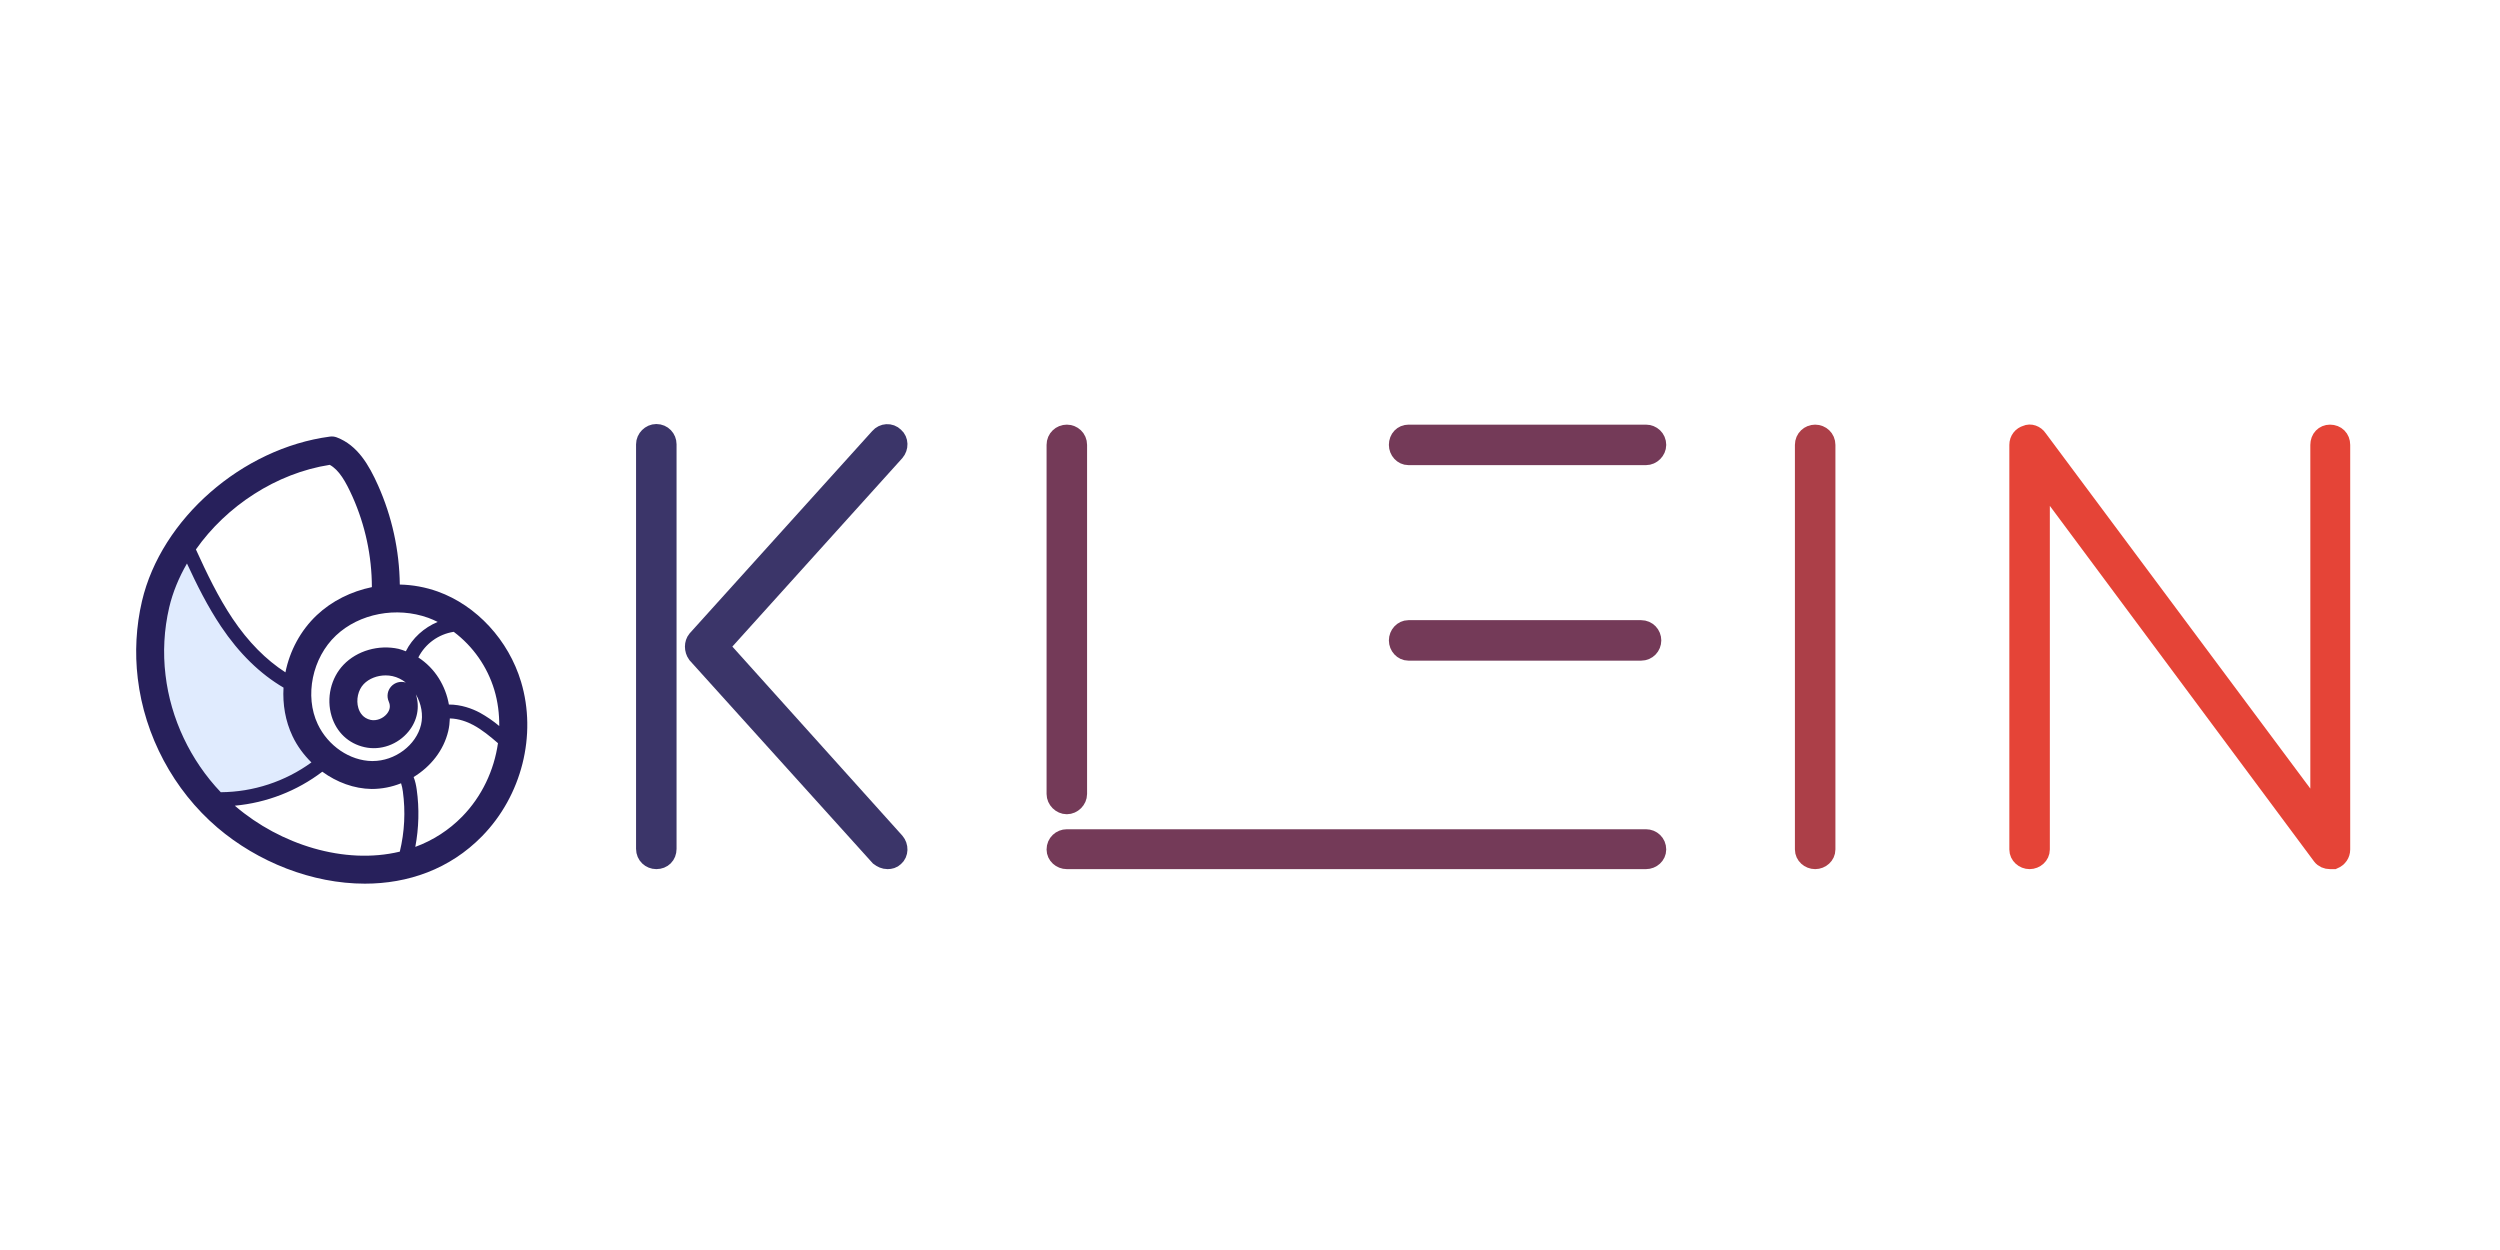
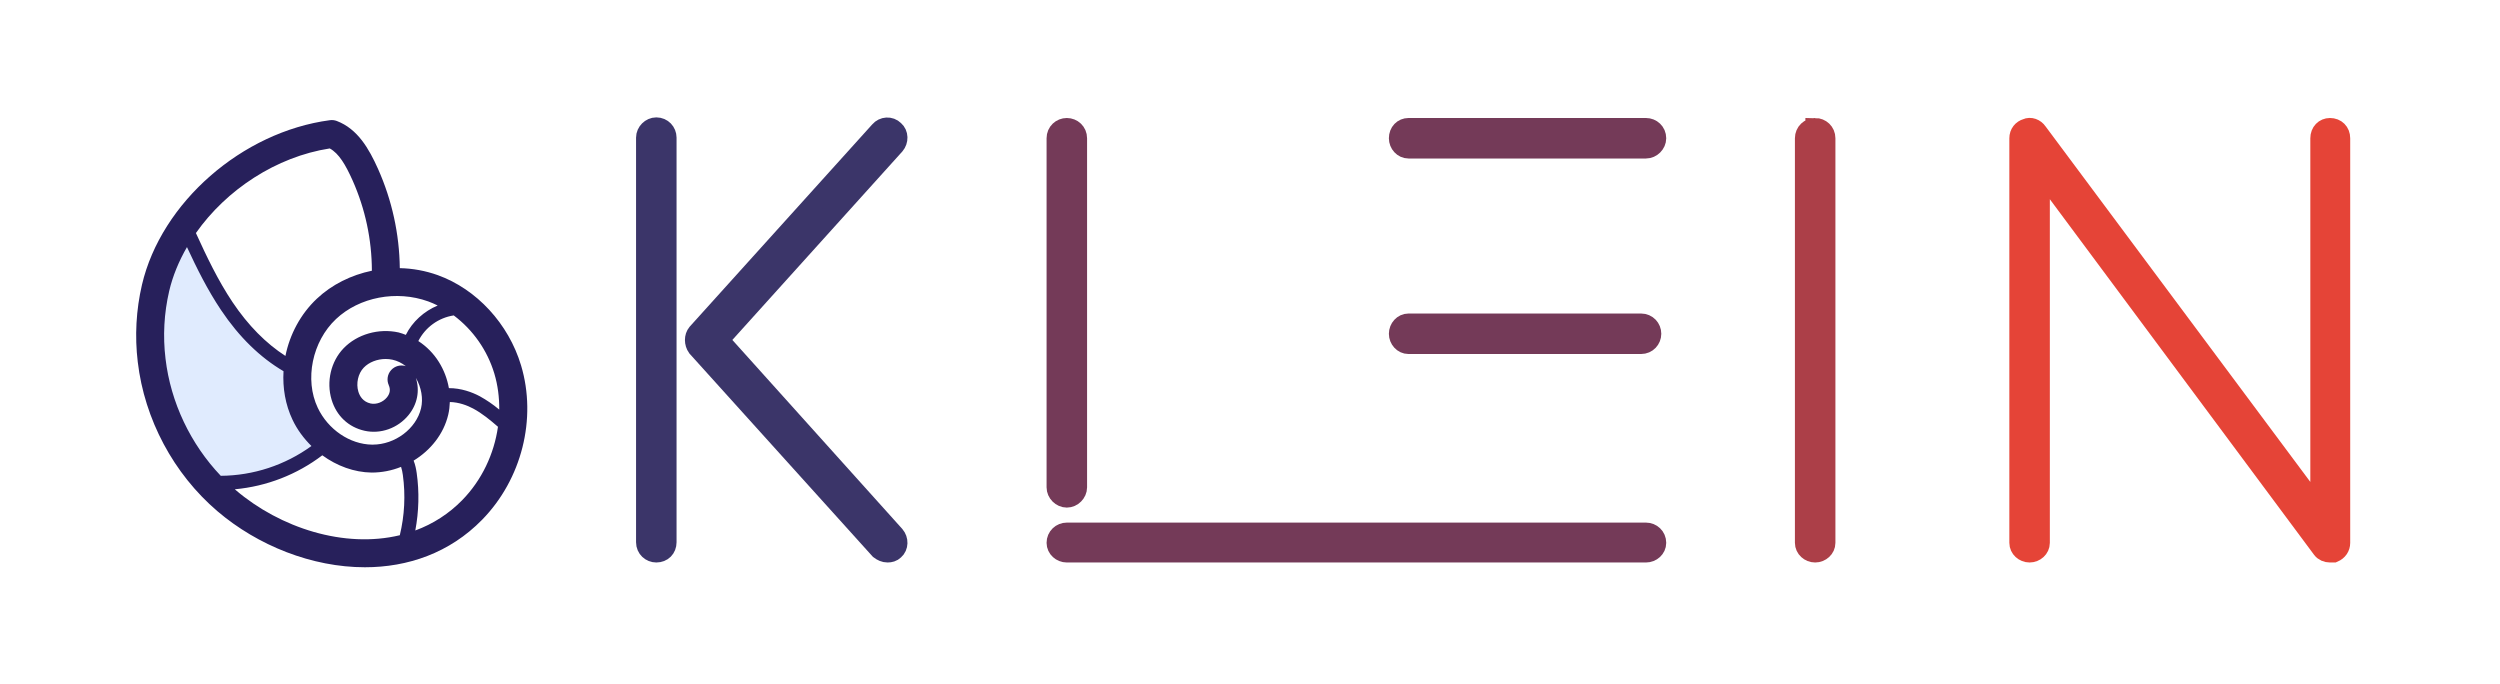
- <svg xmlns="http://www.w3.org/2000/svg" width="1280" height="640">
+ <svg xmlns="http://www.w3.org/2000/svg" width="1280" height="350">
  <g>
-     <rect x="-1" y="-1" width="1282" height="642" id="canvas_background" fill="none" />
+     <rect fill="none" id="canvas_background" height="352" width="1282" y="-1" x="-1" />
  </g>
  <g>
-     <g id="logo-group" stroke="null">
-       <g id="logo-center" stroke="null">
-         <g id="title" text-anchor="middle" font-family="'Brandmark Stencil 1'" font-size="72px" font-weight="normal" font-style="normal" stroke="null">
-           <path id="path98315" d="m336.027,439.993c-2.842,0 -5.368,-2.211 -5.368,-5.368l0,-207.157c0,-2.842 2.526,-5.368 5.368,-5.368c3.158,0 5.368,2.526 5.368,5.368l0,207.157c0,3.158 -2.211,5.368 -5.368,5.368zm118.421,0c-1.579,0 -2.842,-0.632 -4.105,-1.579l-93.473,-103.579c-1.579,-2.211 -1.579,-5.368 0,-7.263l93.473,-103.579c1.895,-2.211 5.368,-2.526 7.579,-0.316c2.211,1.895 2.211,5.368 0.316,7.579l-90,99.789l90,100.105c1.895,2.211 1.895,5.684 -0.316,7.579c-0.947,0.947 -2.211,1.263 -3.474,1.263l0,0z" stroke-width="10" stroke-miterlimit="2" fill="#3b3569" stroke="#3b3569" />
-           <path id="path98317" d="m546.214,411.888c2.842,0 5.368,-2.526 5.368,-5.368l0,-178.736c0,-3.158 -2.526,-5.368 -5.368,-5.368c-2.842,0 -5.368,2.211 -5.368,5.368l0,178.736c0,2.842 2.526,5.368 5.368,5.368zm174.947,-178.736l121.579,0c2.842,0 5.368,-2.526 5.368,-5.368c0,-3.158 -2.526,-5.368 -5.368,-5.368l-121.579,0c-2.842,0 -5.053,2.211 -5.053,5.368c0,2.842 2.211,5.368 5.053,5.368zm0,100.105l119.052,0c3.158,0 5.368,-2.526 5.368,-5.368c0,-2.842 -2.211,-5.368 -5.368,-5.368l-119.052,0c-2.842,0 -5.053,2.526 -5.053,5.368c0,2.842 2.211,5.368 5.053,5.368zm121.579,96.316l-296.526,0c-2.842,0 -5.368,2.211 -5.368,5.368c0,2.842 2.526,5.053 5.368,5.053l296.526,0c2.842,0 5.368,-2.211 5.368,-5.053c0,-3.158 -2.526,-5.368 -5.368,-5.368z" stroke-width="10" stroke-miterlimit="2" fill="#743a58" stroke="#743a58" />
-           <path id="path98319" d="m929.364,222.415c-2.842,0 -5.368,2.211 -5.368,5.368l0,207.157c0,2.842 2.526,5.053 5.368,5.053c2.842,0 5.368,-2.211 5.368,-5.053l0,-207.157c0,-3.158 -2.526,-5.368 -5.368,-5.368z" stroke-width="10" stroke-miterlimit="2" fill="#ac3f48" stroke="#ac3f48" />
-           <path id="path98321" d="m1192.939,222.415c-2.842,0 -5.053,2.211 -5.053,5.368l0,191.052l-144.631,-194.21c-1.263,-1.895 -3.789,-2.842 -5.684,-1.895c-2.211,0.632 -3.789,2.526 -3.789,5.053l0,207.157c0,2.842 2.526,5.053 5.368,5.053c2.842,0 5.368,-2.211 5.368,-5.053l0,-191.052l144.315,194.21c0.947,1.263 2.526,1.895 4.105,1.895l1.895,0c2.211,-0.947 3.474,-2.842 3.474,-5.053l0,-207.157c0,-3.158 -2.211,-5.368 -5.368,-5.368z" stroke-width="10" stroke-miterlimit="2" fill="#e54437" stroke="#e54437" />
+     <g stroke="null" id="logo-group">
+       <g stroke="null" id="logo-center">
+         <g stroke="null" font-style="normal" font-weight="normal" font-size="72px" font-family="'Brandmark Stencil 1'" text-anchor="middle" id="title">
+           <path stroke="#3b3569" fill="#3b3569" stroke-miterlimit="2" stroke-width="10" d="m336.027,282.993c-2.842,0 -5.368,-2.211 -5.368,-5.368l0,-207.157c0,-2.842 2.526,-5.368 5.368,-5.368c3.158,0 5.368,2.526 5.368,5.368l0,207.157c0,3.158 -2.211,5.368 -5.368,5.368zm118.421,0c-1.579,0 -2.842,-0.632 -4.105,-1.579l-93.473,-103.579c-1.579,-2.211 -1.579,-5.368 0,-7.263l93.473,-103.579c1.895,-2.211 5.368,-2.526 7.579,-0.316c2.211,1.895 2.211,5.368 0.316,7.579l-90,99.789l90,100.105c1.895,2.211 1.895,5.684 -0.316,7.579c-0.947,0.947 -2.211,1.263 -3.474,1.263l0,0z" id="path98315" />
+           <path stroke="#743a58" fill="#743a58" stroke-miterlimit="2" stroke-width="10" d="m546.214,254.888c2.842,0 5.368,-2.526 5.368,-5.368l0,-178.736c0,-3.158 -2.526,-5.368 -5.368,-5.368c-2.842,0 -5.368,2.211 -5.368,5.368l0,178.736c0,2.842 2.526,5.368 5.368,5.368zm174.947,-178.736l121.579,0c2.842,0 5.368,-2.526 5.368,-5.368c0,-3.158 -2.526,-5.368 -5.368,-5.368l-121.579,0c-2.842,0 -5.053,2.211 -5.053,5.368c0,2.842 2.211,5.368 5.053,5.368zm0,100.105l119.052,0c3.158,0 5.368,-2.526 5.368,-5.368c0,-2.842 -2.211,-5.368 -5.368,-5.368l-119.052,0c-2.842,0 -5.053,2.526 -5.053,5.368c0,2.842 2.211,5.368 5.053,5.368zm121.579,96.316l-296.526,0c-2.842,0 -5.368,2.211 -5.368,5.368c0,2.842 2.526,5.053 5.368,5.053l296.526,0c2.842,0 5.368,-2.211 5.368,-5.053c0,-3.158 -2.526,-5.368 -5.368,-5.368z" id="path98317" />
+           <path stroke="#ac3f48" fill="#ac3f48" stroke-miterlimit="2" stroke-width="10" d="m929.364,65.415c-2.842,0 -5.368,2.211 -5.368,5.368l0,207.157c0,2.842 2.526,5.053 5.368,5.053c2.842,0 5.368,-2.211 5.368,-5.053l0,-207.157c0,-3.158 -2.526,-5.368 -5.368,-5.368z" id="path98319" />
+           <path stroke="#e54437" fill="#e54437" stroke-miterlimit="2" stroke-width="10" d="m1192.939,65.415c-2.842,0 -5.053,2.211 -5.053,5.368l0,191.052l-144.631,-194.21c-1.263,-1.895 -3.789,-2.842 -5.684,-1.895c-2.211,0.632 -3.789,2.526 -3.789,5.053l0,207.157c0,2.842 2.526,5.053 5.368,5.053c2.842,0 5.368,-2.211 5.368,-5.053l0,-191.052l144.315,194.21c0.947,1.263 2.526,1.895 4.105,1.895l1.895,0c2.211,-0.947 3.474,-2.842 3.474,-5.053l0,-207.157c0,-3.158 -2.211,-5.368 -5.368,-5.368z" id="path98321" />
        </g>
      </g>
    </g>
-     <g stroke="null">
-       <path stroke="null" p-id="10484" fill="#E0EBFE" d="m152.407,350.722s-39.47,-16.33 -57.939,-73.583c0,0 -28.641,37.968 -14.907,80.521s30.686,52.982 30.686,52.982s44.52,-5.35 57.124,-22.632c0,0 -13.662,-6.008 -14.964,-37.288z" />
-       <path stroke="null" data-spm-anchor-id="a313x.7781069.0.i45" p-id="10485" fill="#27205b" d="m224.13,302.869a61.351,61.351 0 0 0 -19.435,-3.576a128.482,128.482 0 0 0 -11.123,-50.772c-4.642,-10.358 -10.422,-20.508 -21.151,-24.585a7.103,7.103 0 0 0 -3.483,-0.401c-45.014,5.966 -86.386,42.174 -96.243,84.226a114.305,114.305 0 0 0 -2.16,39.57c3.462,29.377 18.326,57.224 40.772,76.394c20.672,17.639 48.497,28.712 75.521,28.712c21.952,0 43.376,-7.303 60.013,-24.32c20.3,-20.751 28.118,-51.766 19.942,-79.033c-6.409,-21.337 -22.746,-39.055 -42.653,-46.215zm-55.292,-64.87c4.735,2.589 8.133,8.462 11.688,16.38a114.276,114.276 0 0 1 9.878,46.23c-10.565,2.189 -20.457,7.06 -28.161,14.313c-8.383,7.883 -13.884,18.326 -16.108,29.32c-9.9,-6.402 -19.013,-15.515 -27.06,-27.517c-7.396,-11.044 -13.247,-23.29 -18.769,-35.407c15.608,-22.217 41.158,-39.07 68.525,-43.318l0.007,0zm-84.09,107.667a99.999,99.999 0 0 1 1.874,-34.642c1.831,-7.811 4.993,-15.372 9.106,-22.518c5.093,10.994 10.586,22.01 17.41,32.196c9.356,13.97 20.15,24.392 32.024,31.351c-0.501,8.555 0.944,17.146 4.614,24.871c2.403,5.079 5.772,9.571 9.678,13.44a80.006,80.006 0 0 1 -46.423,15.25c-15.486,-16.266 -25.658,-37.596 -28.283,-59.949zm119.955,90.371c-28.34,6.824 -61.158,-3.612 -84.105,-23.197c-0.122,-0.107 -0.222,-0.229 -0.343,-0.329a87.173,87.173 0 0 0 44.77,-17.396c7.461,5.436 16.294,8.727 25.293,8.841a40.343,40.343 0 0 0 15.028,-2.918c0.443,1.309 0.715,2.775 0.916,4.177a83.003,83.003 0 0 1 -1.559,30.822zm-13.898,-46.38l-0.3,0c-11.352,-0.143 -22.532,-7.725 -27.811,-18.862c-6.86,-14.449 -2.84,-33.991 9.349,-45.45c11.967,-11.259 30.937,-14.885 47.238,-9.013c1.645,0.587 3.24,1.323 4.814,2.096c-6.981,2.897 -12.961,8.29 -16.309,15.028c-1.23,-0.443 -2.432,-0.959 -3.712,-1.245c-10.207,-2.253 -21.266,0.93 -28.168,8.126c-6.509,6.781 -8.905,17.117 -6.123,26.337c2.504,8.262 8.655,14.048 16.895,15.88c8.197,1.838 17.024,-1.323 22.503,-8.04c4.521,-5.544 5.851,-12.518 3.734,-19.041c2.833,4.843 3.827,10.615 2.661,15.579c-2.489,10.486 -13.333,18.598 -24.771,18.598l0,0.007zm8.233,-30.45c0.98,2.182 0.665,4.292 -0.944,6.266c-2.024,2.475 -5.436,3.741 -8.319,3.119c-3.948,-0.88 -5.608,-3.784 -6.295,-6.066c-1.273,-4.213 -0.143,-9.263 2.747,-12.282c2.718,-2.833 6.938,-4.442 11.216,-4.442c1.187,0 2.382,0.122 3.541,0.379c2.432,0.536 4.735,1.667 6.788,3.29a7.153,7.153 0 0 0 -8.727,9.728l-0.007,0.007zm37.582,58.905a64.813,64.813 0 0 1 -23.984,15.493c1.824,-9.685 2.096,-19.692 0.715,-29.399c-0.286,-2.003 -0.722,-4.242 -1.574,-6.366c8.698,-5.308 15.372,-13.598 17.718,-23.498c0.501,-2.124 0.751,-4.313 0.823,-6.509c4.642,0.1 8.941,1.738 11.967,3.362c4.549,2.432 8.684,5.858 12.675,9.313c-1.974,13.898 -8.247,27.289 -18.34,37.603zm9.034,-53.225c-3.906,-2.089 -9.556,-4.177 -15.822,-4.163a37.317,37.317 0 0 0 -5.164,-13.448a34.663,34.663 0 0 0 -10.486,-10.658a24.513,24.513 0 0 1 18.133,-13.126a58.297,58.297 0 0 1 20.765,29.706c1.81,6.03 2.582,12.274 2.539,18.526a62.889,62.889 0 0 0 -9.964,-6.838z" />
+     <g id="svg_1" stroke="null">
+       <path id="svg_2" d="m152.407,188.722s-39.47,-16.33 -57.939,-73.583c0,0 -28.641,37.968 -14.907,80.521s30.686,52.982 30.686,52.982s44.52,-5.35 57.124,-22.632c0,0 -13.662,-6.008 -14.964,-37.288l0,-0z" fill="#E0EBFE" p-id="10484" stroke="null" />
+       <path id="svg_3" d="m224.13,140.869a61.351,61.351 0 0 0 -19.435,-3.576a128.482,128.482 0 0 0 -11.123,-50.772c-4.642,-10.358 -10.422,-20.508 -21.151,-24.585a7.103,7.103 0 0 0 -3.483,-0.401c-45.014,5.966 -86.386,42.174 -96.243,84.226a114.305,114.305 0 0 0 -2.16,39.57c3.462,29.377 18.326,57.224 40.772,76.394c20.672,17.639 48.497,28.712 75.521,28.712c21.952,0 43.376,-7.303 60.013,-24.32c20.3,-20.751 28.118,-51.766 19.942,-79.033c-6.409,-21.337 -22.746,-39.055 -42.653,-46.215l0,0zm-55.292,-64.87c4.735,2.589 8.133,8.462 11.688,16.38a114.276,114.276 0 0 1 9.878,46.23c-10.565,2.189 -20.457,7.06 -28.161,14.313c-8.383,7.883 -13.884,18.326 -16.108,29.32c-9.9,-6.402 -19.013,-15.515 -27.06,-27.517c-7.396,-11.044 -13.247,-23.29 -18.769,-35.407c15.608,-22.217 41.158,-39.07 68.525,-43.318l0.007,0zm-84.09,107.667a99.999,99.999 0 0 1 1.874,-34.642c1.831,-7.811 4.993,-15.372 9.106,-22.518c5.093,10.994 10.586,22.01 17.41,32.196c9.356,13.97 20.15,24.392 32.024,31.351c-0.501,8.555 0.944,17.146 4.614,24.871c2.403,5.079 5.772,9.571 9.678,13.44a80.006,80.006 0 0 1 -46.423,15.25c-15.486,-16.266 -25.658,-37.596 -28.283,-59.949zm119.955,90.371c-28.34,6.824 -61.158,-3.612 -84.105,-23.197c-0.122,-0.107 -0.222,-0.229 -0.343,-0.329a87.173,87.173 0 0 0 44.77,-17.396c7.461,5.436 16.294,8.727 25.293,8.841a40.343,40.343 0 0 0 15.028,-2.918c0.443,1.309 0.715,2.775 0.916,4.177a83.003,83.003 0 0 1 -1.559,30.822l0,-0zm-13.898,-46.38l-0.3,0c-11.352,-0.143 -22.532,-7.725 -27.811,-18.862c-6.86,-14.449 -2.84,-33.991 9.349,-45.45c11.967,-11.259 30.937,-14.885 47.238,-9.013c1.645,0.587 3.24,1.323 4.814,2.096c-6.981,2.897 -12.961,8.29 -16.309,15.028c-1.23,-0.443 -2.432,-0.959 -3.712,-1.245c-10.207,-2.253 -21.266,0.93 -28.168,8.126c-6.509,6.781 -8.905,17.117 -6.123,26.337c2.504,8.262 8.655,14.048 16.895,15.88c8.197,1.838 17.024,-1.323 22.503,-8.04c4.521,-5.544 5.851,-12.518 3.734,-19.041c2.833,4.843 3.827,10.615 2.661,15.579c-2.489,10.486 -13.333,18.598 -24.771,18.598l0,0.007zm8.233,-30.45c0.98,2.182 0.665,4.292 -0.944,6.266c-2.024,2.475 -5.436,3.741 -8.319,3.119c-3.948,-0.88 -5.608,-3.784 -6.295,-6.066c-1.273,-4.213 -0.143,-9.263 2.747,-12.282c2.718,-2.833 6.938,-4.442 11.216,-4.442c1.187,0 2.382,0.122 3.541,0.379c2.432,0.536 4.735,1.667 6.788,3.29a7.153,7.153 0 0 0 -8.727,9.728l-0.007,0.007l0,0zm37.582,58.905a64.813,64.813 0 0 1 -23.984,15.493c1.824,-9.685 2.096,-19.692 0.715,-29.399c-0.286,-2.003 -0.722,-4.242 -1.574,-6.366c8.698,-5.308 15.372,-13.598 17.718,-23.498c0.501,-2.124 0.751,-4.313 0.823,-6.509c4.642,0.1 8.941,1.738 11.967,3.362c4.549,2.432 8.684,5.858 12.675,9.313c-1.974,13.898 -8.247,27.289 -18.34,37.603l-0,0zm9.034,-53.225c-3.906,-2.089 -9.556,-4.177 -15.822,-4.163a37.317,37.317 0 0 0 -5.164,-13.448a34.663,34.663 0 0 0 -10.486,-10.658a24.513,24.513 0 0 1 18.133,-13.126a58.297,58.297 0 0 1 20.765,29.706c1.81,6.03 2.582,12.274 2.539,18.526a62.889,62.889 0 0 0 -9.964,-6.838z" fill="#27205b" p-id="10485" data-spm-anchor-id="a313x.7781069.0.i45" stroke="null" />
    </g>
  </g>
</svg>
